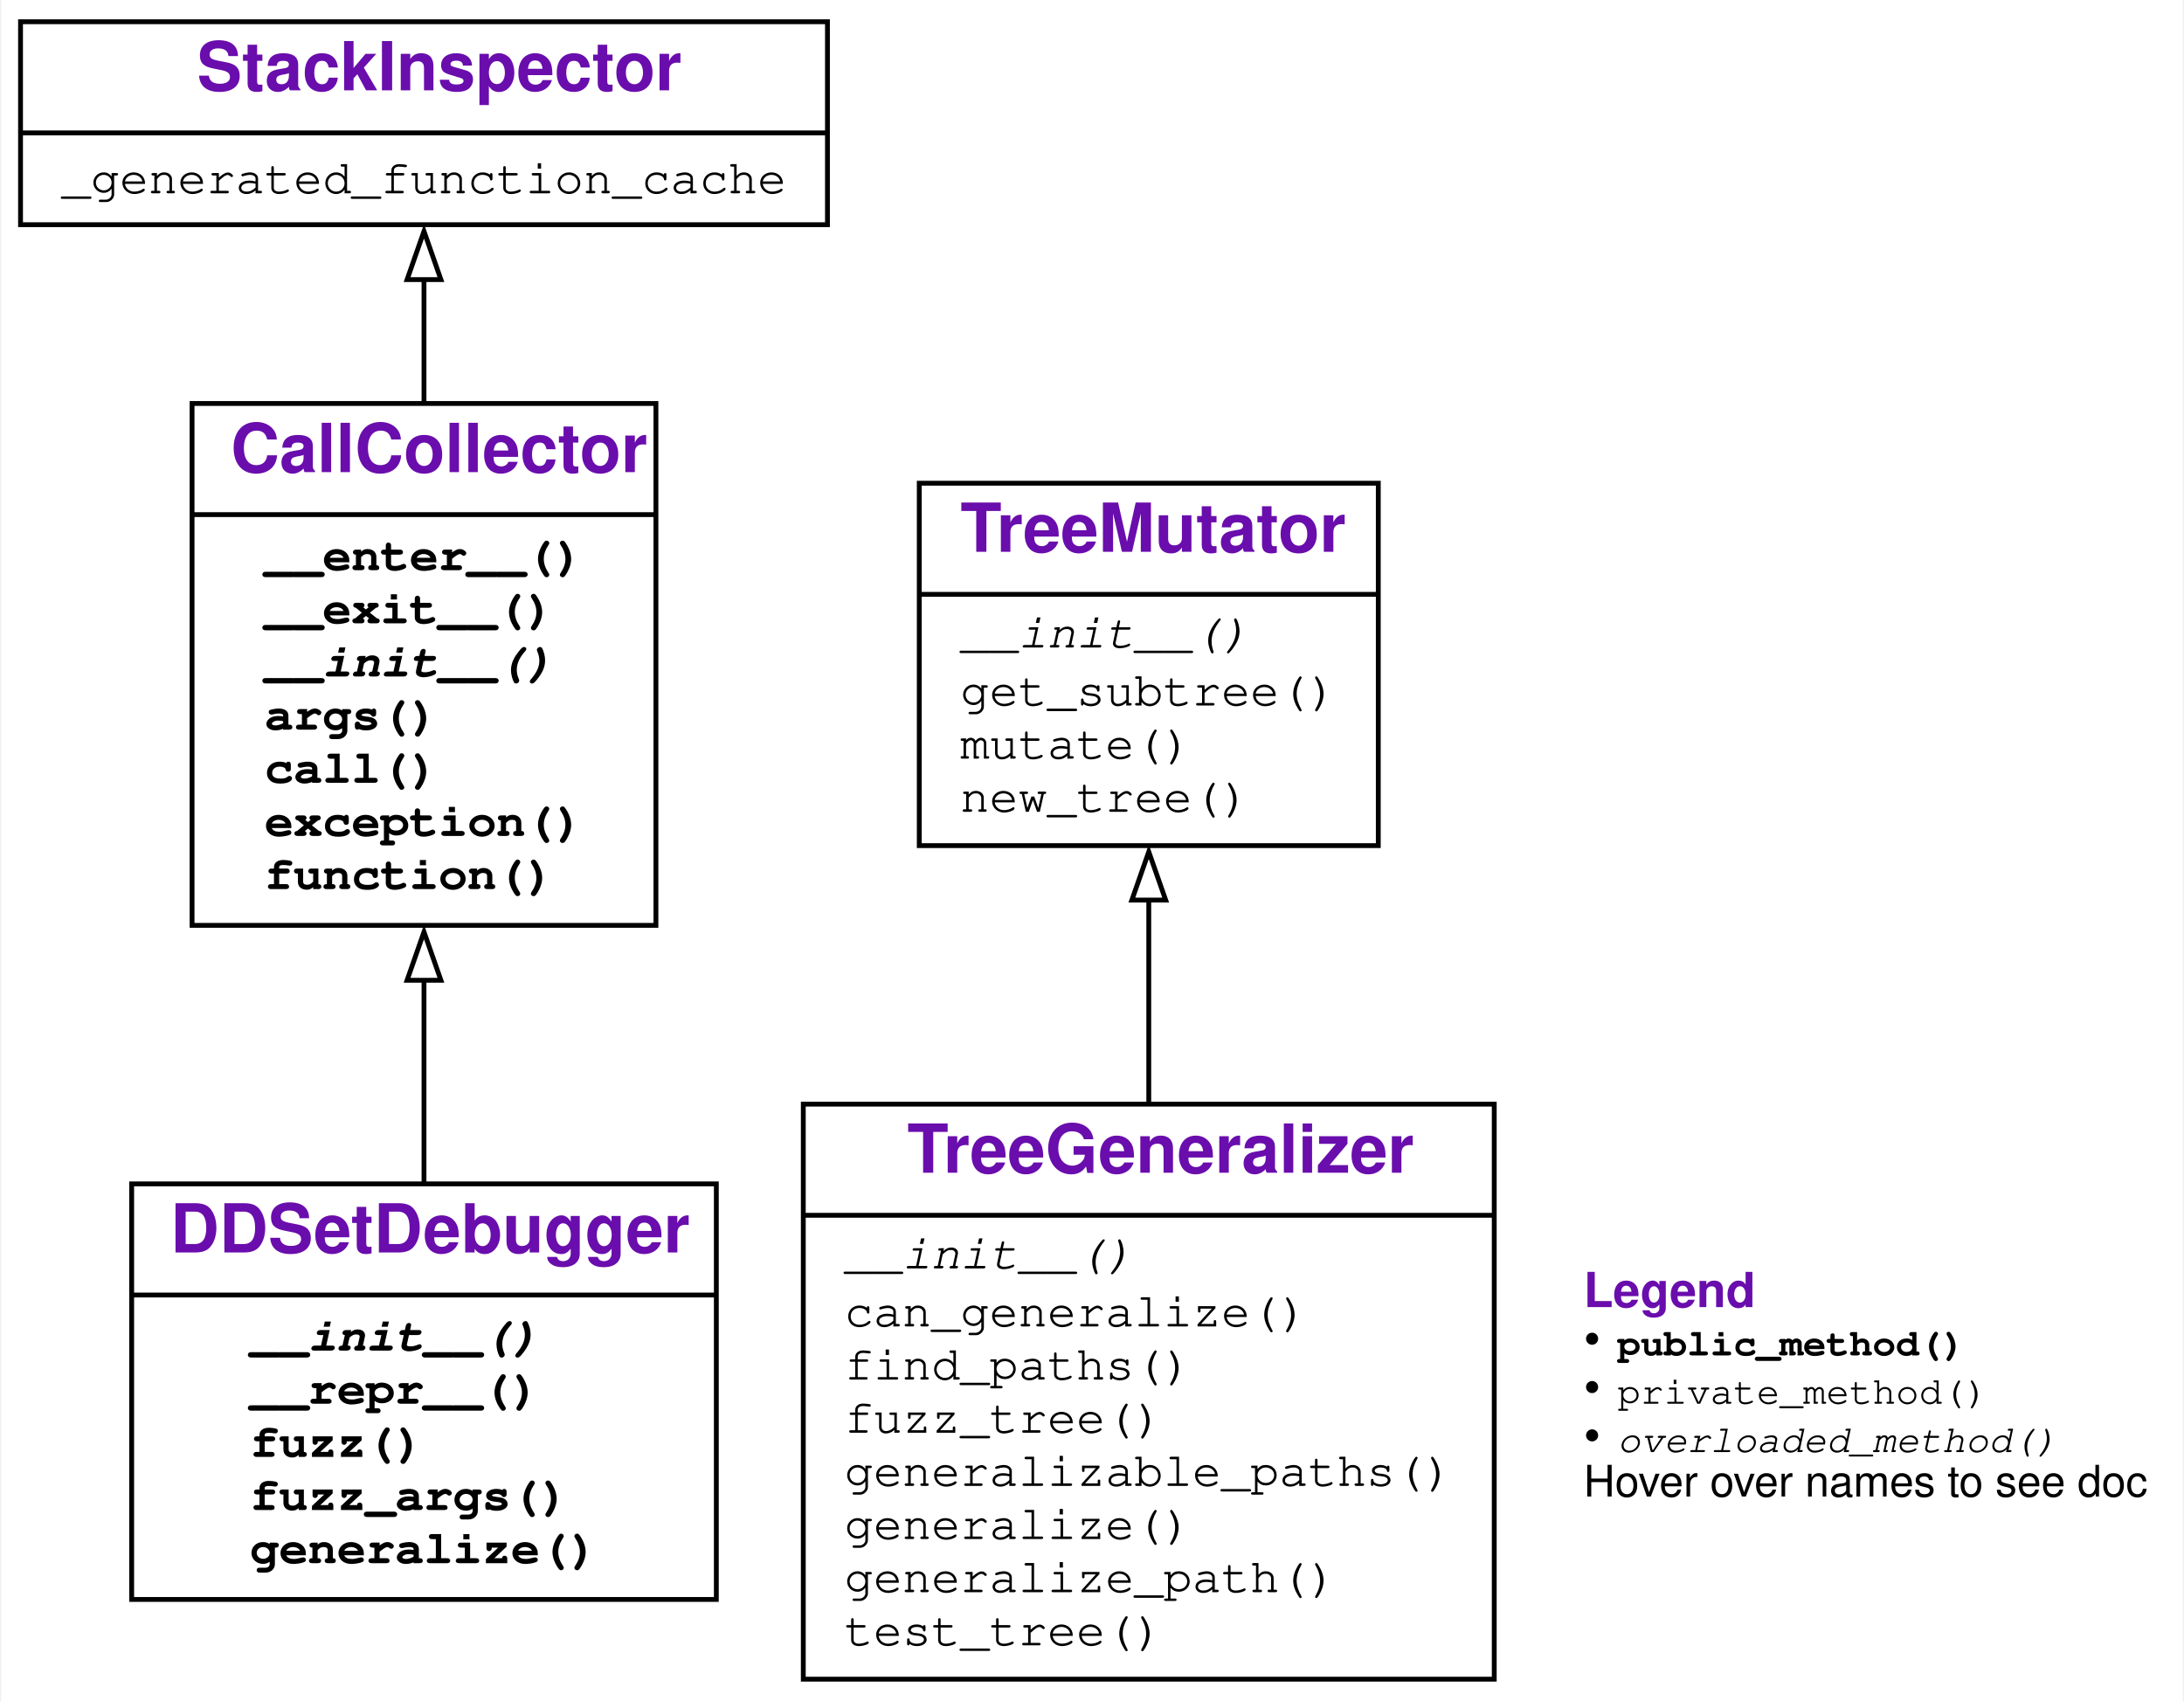
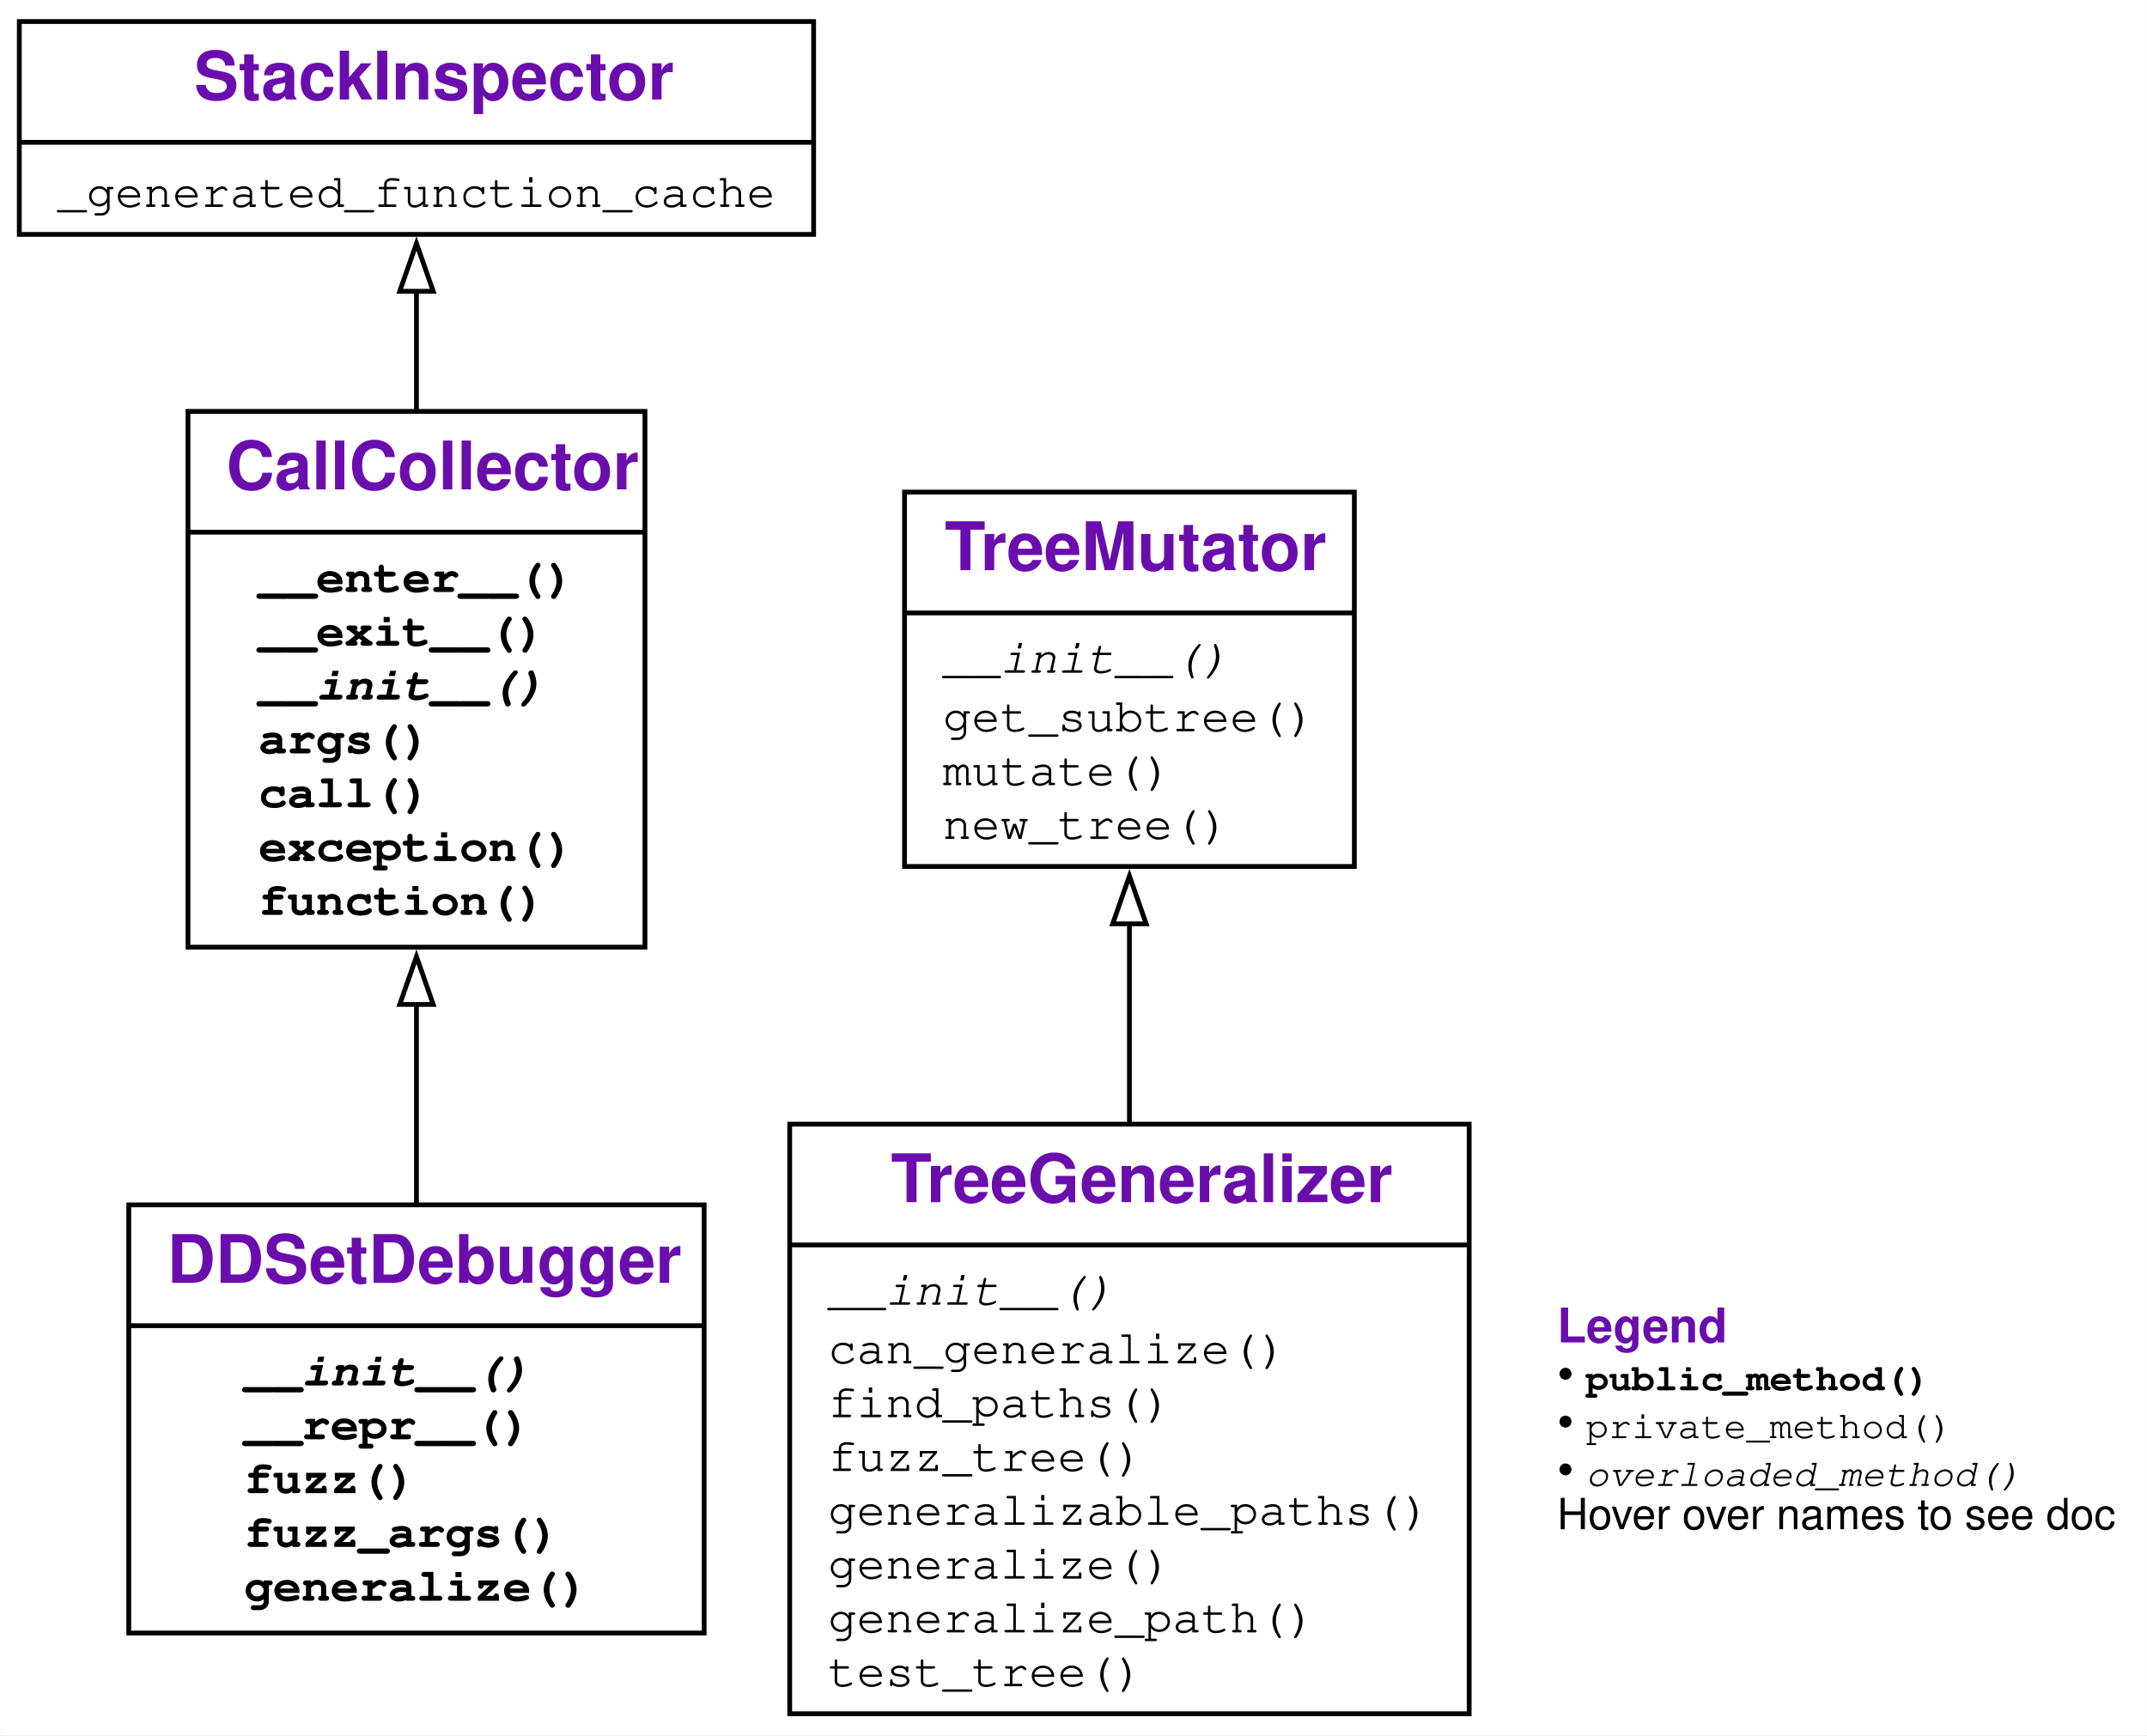
- <svg xmlns="http://www.w3.org/2000/svg" xmlns:xlink="http://www.w3.org/1999/xlink" width="452pt" height="352pt" viewBox="0.00 0.00 451.50 352.00">
-   <g id="graph0" class="graph" transform="scale(1 1) rotate(0) translate(4 348)">
+ <svg xmlns="http://www.w3.org/2000/svg" xmlns:xlink="http://www.w3.org/1999/xlink" width="449pt" height="363pt" viewBox="0.00 0.00 448.62 362.75">
+   <g id="graph0" class="graph" transform="scale(1 1) rotate(0) translate(4 358.75)">
    <g id="a_graph0">
      <a xlink:title="DDSetDebugger class hierarchy">
-         <polygon fill="white" stroke="none" points="-4,4 -4,-348 447.5,-348 447.5,4 -4,4" />
+         <polygon fill="white" stroke="none" points="-4,4 -4,-358.75 444.62,-358.75 444.62,4 -4,4" />
      </a>
    </g>
    <g id="node1" class="node">
      <g id="a_node1">
        <a xlink:href="#" xlink:title="class DDSetDebugger:&#10;Debugger implementing the DDSET algorithm for abstracting failure-inducing inputs.">
-           <polygon fill="none" stroke="black" points="23,-17 23,-103 144,-103 144,-17 23,-17" />
-           <text text-anchor="start" x="31" y="-88.8" font-family="Raleway, Helvetica, Arial, sans-serif" font-weight="bold" font-size="14.00" fill="#6a0dad">DDSetDebugger</text>
-           <polyline fill="none" stroke="black" points="23,-80 144,-80" />
+           <polygon fill="none" stroke="black" points="22.88,-17.38 22.88,-106.88 143.12,-106.88 143.12,-17.38 22.88,-17.38" />
+           <text text-anchor="start" x="30.88" y="-90.58" font-family="Raleway, Helvetica, Arial, sans-serif" font-weight="bold" font-size="14.00" fill="#6a0dad">DDSetDebugger</text>
+           <polyline fill="none" stroke="black" points="22.88,-81.62 143.12,-81.62" />
          <g id="a_node1_0">
            <a xlink:href="#" xlink:title="DDSetDebugger">
              <g id="a_node1_1">
                <a xlink:href="#" xlink:title="__init__(self, grammar: Dict[str, List[Union[str, Tuple[str, Dict[str, Any]]]]], generalizer_class: Type = &lt;class 'TreeGeneralizer'&gt;, parser: Optional[fuzzingbook.Parser.Parser] = None, **kwargs: Any) -&gt; None:&#10;Constructor.&#10;`grammar` is an input grammar in fuzzingbook format.&#10;`generalizer_class` is the tree generalizer class to use&#10;(default: `TreeGeneralizer`)&#10;`parser` is the parser to use (default: `EarleyParser(grammar)`).&#10;All other keyword args are passed to the tree generalizer, notably:&#10;`fuzzer` - the fuzzer to use (default: `GrammarFuzzer`), and&#10;`log` - enables debugging output if True.">
-                   <text text-anchor="start" x="47.5" y="-68.5" font-family="'Fira Mono', 'Source Code Pro', 'Courier', monospace" font-weight="bold" font-style="italic" font-size="10.00">__init__()</text>
+                   <text text-anchor="start" x="47" y="-69.12" font-family="'Fira Mono', 'Source Code Pro', 'Courier', monospace" font-weight="bold" font-style="italic" font-size="10.00">__init__()</text>
                </a>
              </g>
              <g id="a_node1_2">
                <a xlink:href="#" xlink:title="__repr__(self) -&gt; str:&#10;Return a string representation of the generalized call.">
-                   <text text-anchor="start" x="47.5" y="-57.5" font-family="'Fira Mono', 'Source Code Pro', 'Courier', monospace" font-weight="bold" font-size="10.00">__repr__()</text>
+                   <text text-anchor="start" x="47" y="-57.88" font-family="'Fira Mono', 'Source Code Pro', 'Courier', monospace" font-weight="bold" font-size="10.00">__repr__()</text>
                </a>
              </g>
              <g id="a_node1_3">
                <a xlink:href="#" xlink:title="fuzz(self) -&gt; str:&#10;Return a call with arguments randomly instantiated&#10;from the abstract failure-inducing pattern.">
-                   <text text-anchor="start" x="47.5" y="-46.5" font-family="'Fira Mono', 'Source Code Pro', 'Courier', monospace" font-weight="bold" font-size="10.00">fuzz()</text>
+                   <text text-anchor="start" x="47" y="-46.62" font-family="'Fira Mono', 'Source Code Pro', 'Courier', monospace" font-weight="bold" font-size="10.00">fuzz()</text>
                </a>
              </g>
              <g id="a_node1_4">
                <a xlink:href="#" xlink:title="fuzz_args(self) -&gt; Dict[str, Any]:&#10;Return arguments randomly instantiated&#10;from the abstract failure-inducing pattern.">
-                   <text text-anchor="start" x="47.5" y="-35.5" font-family="'Fira Mono', 'Source Code Pro', 'Courier', monospace" font-weight="bold" font-size="10.00">fuzz_args()</text>
+                   <text text-anchor="start" x="47" y="-35.38" font-family="'Fira Mono', 'Source Code Pro', 'Courier', monospace" font-weight="bold" font-size="10.00">fuzz_args()</text>
                </a>
              </g>
              <g id="a_node1_5">
                <a xlink:href="#" xlink:title="generalize(self) -&gt; Dict[str, Any]:&#10;Generalize arguments seen. For each function argument,&#10;produce an abstract failure-inducing input that characterizes&#10;the set of inputs for which the function fails.">
-                   <text text-anchor="start" x="47.5" y="-24.5" font-family="'Fira Mono', 'Source Code Pro', 'Courier', monospace" font-weight="bold" font-size="10.00">generalize()</text>
+                   <text text-anchor="start" x="47" y="-24.12" font-family="'Fira Mono', 'Source Code Pro', 'Courier', monospace" font-weight="bold" font-size="10.00">generalize()</text>
                </a>
              </g>
            </a>
          </g>
        </a>
      </g>
    </g>
    <g id="node2" class="node">
      <g id="a_node2">
        <a xlink:href="DeltaDebugger.ipynb" xlink:title="class CallCollector:&#10;Collect an exception-raising function call f().&#10;Use as `with CallCollector(): f()`">
-           <polygon fill="none" stroke="black" points="35.5,-156.5 35.5,-264.5 131.5,-264.5 131.5,-156.5 35.5,-156.5" />
-           <text text-anchor="start" x="43.5" y="-250.3" font-family="Raleway, Helvetica, Arial, sans-serif" font-weight="bold" font-size="14.00" fill="#6a0dad">CallCollector</text>
-           <polyline fill="none" stroke="black" points="35.5,-241.5 131.5,-241.5" />
+           <polygon fill="none" stroke="black" points="35.25,-160.75 35.25,-272.75 130.75,-272.75 130.75,-160.75 35.25,-160.75" />
+           <text text-anchor="start" x="43.25" y="-256.45" font-family="Raleway, Helvetica, Arial, sans-serif" font-weight="bold" font-size="14.00" fill="#6a0dad">CallCollector</text>
+           <polyline fill="none" stroke="black" points="35.25,-247.5 130.75,-247.5" />
          <g id="a_node2_6">
            <a xlink:href="#" xlink:title="CallCollector">
              <g id="a_node2_7">
                <a xlink:href="DeltaDebugger.ipynb" xlink:title="__enter__(self) -&gt; Any:&#10;Called at begin of `with` block. Turn tracing on.">
-                   <text text-anchor="start" x="50.5" y="-230" font-family="'Fira Mono', 'Source Code Pro', 'Courier', monospace" font-weight="bold" font-size="10.00">__enter__()</text>
+                   <text text-anchor="start" x="50" y="-235" font-family="'Fira Mono', 'Source Code Pro', 'Courier', monospace" font-weight="bold" font-size="10.00">__enter__()</text>
                </a>
              </g>
              <g id="a_node2_8">
                <a xlink:href="DeltaDebugger.ipynb" xlink:title="__exit__(self, exc_tp: Type, exc_value: BaseException, exc_traceback: traceback) -&gt; Optional[bool]:&#10;Called at end of `with` block. Turn tracing off.">
-                   <text text-anchor="start" x="50.5" y="-219" font-family="'Fira Mono', 'Source Code Pro', 'Courier', monospace" font-weight="bold" font-size="10.00">__exit__()</text>
+                   <text text-anchor="start" x="50" y="-223.75" font-family="'Fira Mono', 'Source Code Pro', 'Courier', monospace" font-weight="bold" font-size="10.00">__exit__()</text>
                </a>
              </g>
              <g id="a_node2_9">
                <a xlink:href="DeltaDebugger.ipynb" xlink:title="__init__(self) -&gt; None:&#10;Initialize collector">
-                   <text text-anchor="start" x="50.5" y="-208" font-family="'Fira Mono', 'Source Code Pro', 'Courier', monospace" font-weight="bold" font-style="italic" font-size="10.00">__init__()</text>
+                   <text text-anchor="start" x="50" y="-212.5" font-family="'Fira Mono', 'Source Code Pro', 'Courier', monospace" font-weight="bold" font-style="italic" font-size="10.00">__init__()</text>
                </a>
              </g>
              <g id="a_node2_10">
                <a xlink:href="DeltaDebugger.ipynb" xlink:title="args(self) -&gt; Dict[str, Any]:&#10;Return the dictionary of collected arguments.">
-                   <text text-anchor="start" x="50.5" y="-197" font-family="'Fira Mono', 'Source Code Pro', 'Courier', monospace" font-weight="bold" font-size="10.00">args()</text>
+                   <text text-anchor="start" x="50" y="-201.25" font-family="'Fira Mono', 'Source Code Pro', 'Courier', monospace" font-weight="bold" font-size="10.00">args()</text>
                </a>
              </g>
              <g id="a_node2_11">
                <a xlink:href="DeltaDebugger.ipynb" xlink:title="call(self, new_args: Optional[Dict[str, Any]] = None) -&gt; Any:&#10;Call collected function. If `new_args` is given,&#10;override arguments from its {var: value} entries.">
-                   <text text-anchor="start" x="50.5" y="-186" font-family="'Fira Mono', 'Source Code Pro', 'Courier', monospace" font-weight="bold" font-size="10.00">call()</text>
+                   <text text-anchor="start" x="50" y="-190" font-family="'Fira Mono', 'Source Code Pro', 'Courier', monospace" font-weight="bold" font-size="10.00">call()</text>
                </a>
              </g>
              <g id="a_node2_12">
                <a xlink:href="DeltaDebugger.ipynb" xlink:title="exception(self) -&gt; Optional[BaseException]:&#10;Return the exception produced, or `None` if none.">
-                   <text text-anchor="start" x="50.5" y="-175" font-family="'Fira Mono', 'Source Code Pro', 'Courier', monospace" font-weight="bold" font-size="10.00">exception()</text>
+                   <text text-anchor="start" x="50" y="-178.75" font-family="'Fira Mono', 'Source Code Pro', 'Courier', monospace" font-weight="bold" font-size="10.00">exception()</text>
                </a>
              </g>
              <g id="a_node2_13">
                <a xlink:href="DeltaDebugger.ipynb" xlink:title="function(self) -&gt; Callable:&#10;Return the function called.">
-                   <text text-anchor="start" x="50.5" y="-164" font-family="'Fira Mono', 'Source Code Pro', 'Courier', monospace" font-weight="bold" font-size="10.00">function()</text>
+                   <text text-anchor="start" x="50" y="-167.5" font-family="'Fira Mono', 'Source Code Pro', 'Courier', monospace" font-weight="bold" font-size="10.00">function()</text>
                </a>
              </g>
            </a>
          </g>
        </a>
      </g>
    </g>
    <g id="edge1" class="edge">
-       <path fill="none" stroke="black" d="M83.5,-102.76C83.5,-115.96 83.5,-130.87 83.5,-145.26" />
-       <polygon fill="none" stroke="black" points="80,-145.14 83.5,-155.14 87,-145.14 80,-145.14" />
+       <path fill="none" stroke="black" d="M83,-107.27C83,-120.33 83,-134.93 83,-149.08" />
+       <polygon fill="none" stroke="black" points="79.5,-148.78 83,-158.78 86.5,-148.78 79.5,-148.78" />
    </g>
    <g id="node3" class="node">
      <g id="a_node3">
        <a xlink:href="StackInspector.ipynb" xlink:title="class StackInspector:&#10;Provide functions to inspect the stack">
-           <polygon fill="none" stroke="black" points="0,-301.5 0,-343.5 167,-343.5 167,-301.5 0,-301.5" />
-           <text text-anchor="start" x="36.5" y="-329.3" font-family="Raleway, Helvetica, Arial, sans-serif" font-weight="bold" font-size="14.00" fill="#6a0dad">StackInspector</text>
-           <polyline fill="none" stroke="black" points="0,-320.5 167,-320.5" />
+           <polygon fill="none" stroke="black" points="0,-309.75 0,-354.25 166,-354.25 166,-309.75 0,-309.75" />
+           <text text-anchor="start" x="36.5" y="-337.95" font-family="Raleway, Helvetica, Arial, sans-serif" font-weight="bold" font-size="14.00" fill="#6a0dad">StackInspector</text>
+           <polyline fill="none" stroke="black" points="0,-329 166,-329" />
          <g id="a_node3_14">
            <a xlink:href="#" xlink:title="StackInspector">
              <g id="a_node3_15">
                <a xlink:href="StackInspector.ipynb" xlink:title="_generated_function_cache = {}">
-                   <text text-anchor="start" x="8.5" y="-308" font-family="'Fira Mono', 'Source Code Pro', 'Courier', monospace" font-size="10.00">_generated_function_cache</text>
+                   <text text-anchor="start" x="8" y="-315.5" font-family="'Fira Mono', 'Source Code Pro', 'Courier', monospace" font-size="10.00">_generated_function_cache</text>
                </a>
              </g>
            </a>
          </g>
        </a>
      </g>
    </g>
    <g id="edge2" class="edge">
-       <path fill="none" stroke="black" d="M83.5,-264.24C83.5,-273.21 83.5,-282.26 83.5,-290.43" />
-       <polygon fill="none" stroke="black" points="80,-290.14 83.5,-300.14 87,-290.14 80,-290.14" />
+       <path fill="none" stroke="black" d="M83,-273.05C83,-281.62 83,-290.24 83,-298.11" />
+       <polygon fill="none" stroke="black" points="79.5,-297.86 83,-307.86 86.5,-297.86 79.5,-297.86" />
    </g>
    <g id="node4" class="node">
      <g id="a_node4">
        <a xlink:href="#" xlink:title="class TreeGeneralizer:&#10;Determine which parts of a derivation tree can be generalized.">
-           <polygon fill="none" stroke="black" points="162,-0.5 162,-119.5 305,-119.5 305,-0.5 162,-0.5" />
-           <text text-anchor="start" x="183.5" y="-105.3" font-family="Raleway, Helvetica, Arial, sans-serif" font-weight="bold" font-size="14.00" fill="#6a0dad">TreeGeneralizer</text>
-           <polyline fill="none" stroke="black" points="162,-96.5 305,-96.5" />
+           <polygon fill="none" stroke="black" points="161,-0.5 161,-123.75 303,-123.75 303,-0.5 161,-0.5" />
+           <text text-anchor="start" x="182.12" y="-107.45" font-family="Raleway, Helvetica, Arial, sans-serif" font-weight="bold" font-size="14.00" fill="#6a0dad">TreeGeneralizer</text>
+           <polyline fill="none" stroke="black" points="161,-98.5 303,-98.5" />
          <g id="a_node4_16">
            <a xlink:href="#" xlink:title="TreeGeneralizer">
              <g id="a_node4_17">
                <a xlink:href="#" xlink:title="__init__(self, grammar: Dict[str, List[Union[str, Tuple[str, Dict[str, Any]]]]], tree: Tuple[str, Optional[List[Any]]], test: Callable, max_tries_for_generalization: int = 10, **kwargs: Any) -&gt; None:&#10;Constructor. `grammar` and `tree` are as in `TreeMutator`.&#10;`test` is a function taking a string that either&#10;* raises an exception, indicating test failure;&#10;* or not, indicating test success.&#10;`max_tries_for_generalization` is the number of times&#10;an instantiation has to fail before it is generalized.">
-                   <text text-anchor="start" x="170.5" y="-85.5" font-family="'Fira Mono', 'Source Code Pro', 'Courier', monospace" font-style="italic" font-size="10.00">__init__()</text>
+                   <text text-anchor="start" x="169" y="-86" font-family="'Fira Mono', 'Source Code Pro', 'Courier', monospace" font-style="italic" font-size="10.00">__init__()</text>
                </a>
              </g>
              <g id="a_node4_18">
                <a xlink:href="#" xlink:title="can_generalize(self, path: List[int], tree: Optional[Tuple[str, Optional[List[Any]]]] = None) -&gt; bool:&#10;Return True if the subtree at `path` can be generalized.">
-                   <text text-anchor="start" x="170.5" y="-73.5" font-family="'Fira Mono', 'Source Code Pro', 'Courier', monospace" font-size="10.00">can_generalize()</text>
+                   <text text-anchor="start" x="169" y="-73.75" font-family="'Fira Mono', 'Source Code Pro', 'Courier', monospace" font-size="10.00">can_generalize()</text>
                </a>
              </g>
              <g id="a_node4_19">
                <a xlink:href="#" xlink:title="find_paths(self, predicate: Callable[[List[int], Tuple[str, Optional[List[Any]]]], bool], path: Optional[List[int]] = None, tree: Optional[Tuple[str, Optional[List[Any]]]] = None) -&gt; List[List[int]]:&#10;Return a list of all paths for which `predicate` holds.&#10;`predicate` is a function `predicate`(`path`, `tree`), where&#10;`path` denotes a subtree in `tree`. If `predicate()` returns&#10;True, `path` is included in the returned list.">
-                   <text text-anchor="start" x="170.5" y="-62.5" font-family="'Fira Mono', 'Source Code Pro', 'Courier', monospace" font-size="10.00">find_paths()</text>
+                   <text text-anchor="start" x="169" y="-62.5" font-family="'Fira Mono', 'Source Code Pro', 'Courier', monospace" font-size="10.00">find_paths()</text>
                </a>
              </g>
              <g id="a_node4_20">
                <a xlink:href="#" xlink:title="fuzz_tree(self, tree: Tuple[str, Optional[List[Any]]]) -&gt; Tuple[str, Optional[List[Any]]]:&#10;Return an instantiated copy of `tree`.">
-                   <text text-anchor="start" x="170.5" y="-51.5" font-family="'Fira Mono', 'Source Code Pro', 'Courier', monospace" font-size="10.00">fuzz_tree()</text>
+                   <text text-anchor="start" x="169" y="-51.25" font-family="'Fira Mono', 'Source Code Pro', 'Courier', monospace" font-size="10.00">fuzz_tree()</text>
                </a>
              </g>
              <g id="a_node4_21">
                <a xlink:href="#" xlink:title="generalizable_paths(self) -&gt; List[List[int]]:&#10;Return a list of all paths whose subtrees can be generalized.">
-                   <text text-anchor="start" x="170.5" y="-40.5" font-family="'Fira Mono', 'Source Code Pro', 'Courier', monospace" font-size="10.00">generalizable_paths()</text>
+                   <text text-anchor="start" x="169" y="-40" font-family="'Fira Mono', 'Source Code Pro', 'Courier', monospace" font-size="10.00">generalizable_paths()</text>
                </a>
              </g>
              <g id="a_node4_22">
                <a xlink:href="#" xlink:title="generalize(self) -&gt; Tuple[str, Optional[List[Any]]]:&#10;Returns a copy of the tree in which all generalizable subtrees&#10;are generalized (= replaced by nonterminals without children)">
-                   <text text-anchor="start" x="170.5" y="-29.5" font-family="'Fira Mono', 'Source Code Pro', 'Courier', monospace" font-size="10.00">generalize()</text>
+                   <text text-anchor="start" x="169" y="-28.75" font-family="'Fira Mono', 'Source Code Pro', 'Courier', monospace" font-size="10.00">generalize()</text>
                </a>
              </g>
              <g id="a_node4_23">
                <a xlink:href="#" xlink:title="generalize_path(self, path: List[int], tree: Optional[Tuple[str, Optional[List[Any]]]] = None) -&gt; Tuple[str, Optional[List[Any]]]:&#10;Return a copy of the tree in which the subtree at `path`&#10;is generalized (= replaced by a nonterminal without children)">
-                   <text text-anchor="start" x="170.5" y="-18.5" font-family="'Fira Mono', 'Source Code Pro', 'Courier', monospace" font-size="10.00">generalize_path()</text>
+                   <text text-anchor="start" x="169" y="-17.5" font-family="'Fira Mono', 'Source Code Pro', 'Courier', monospace" font-size="10.00">generalize_path()</text>
                </a>
              </g>
              <g id="a_node4_24">
                <a xlink:href="#" xlink:title="test_tree(self, tree: Tuple[str, Optional[List[Any]]]) -&gt; bool:&#10;Return True if testing `tree` passes, else False">
-                   <text text-anchor="start" x="170.5" y="-7.5" font-family="'Fira Mono', 'Source Code Pro', 'Courier', monospace" font-size="10.00">test_tree()</text>
+                   <text text-anchor="start" x="169" y="-6.25" font-family="'Fira Mono', 'Source Code Pro', 'Courier', monospace" font-size="10.00">test_tree()</text>
                </a>
              </g>
            </a>
          </g>
        </a>
      </g>
    </g>
    <g id="node5" class="node">
      <g id="a_node5">
        <a xlink:href="#" xlink:title="class TreeMutator:&#10;Grammar-based mutations of derivation trees.">
-           <polygon fill="none" stroke="black" points="186,-173 186,-248 281,-248 281,-173 186,-173" />
-           <text text-anchor="start" x="194.5" y="-233.8" font-family="Raleway, Helvetica, Arial, sans-serif" font-weight="bold" font-size="14.00" fill="#6a0dad">TreeMutator</text>
-           <polyline fill="none" stroke="black" points="186,-225 281,-225" />
+           <polygon fill="none" stroke="black" points="185,-177.62 185,-255.88 279,-255.88 279,-177.62 185,-177.62" />
+           <text text-anchor="start" x="193.38" y="-239.57" font-family="Raleway, Helvetica, Arial, sans-serif" font-weight="bold" font-size="14.00" fill="#6a0dad">TreeMutator</text>
+           <polyline fill="none" stroke="black" points="185,-230.62 279,-230.62" />
          <g id="a_node5_25">
            <a xlink:href="#" xlink:title="TreeMutator">
              <g id="a_node5_26">
                <a xlink:href="#" xlink:title="__init__(self, grammar: Dict[str, List[Union[str, Tuple[str, Dict[str, Any]]]]], tree: Tuple[str, Optional[List[Any]]], fuzzer: Optional[fuzzingbook.GrammarFuzzer.GrammarFuzzer] = None, log: Union[bool, int] = False):&#10;Constructor.&#10;`grammar` is the underlying grammar;&#10;`tree` is the tree to work on.&#10;`fuzzer` is the grammar fuzzer to use (default: `GrammarFuzzer`)">
-                   <text text-anchor="start" x="194.5" y="-214" font-family="'Fira Mono', 'Source Code Pro', 'Courier', monospace" font-style="italic" font-size="10.00">__init__()</text>
+                   <text text-anchor="start" x="193" y="-218.12" font-family="'Fira Mono', 'Source Code Pro', 'Courier', monospace" font-style="italic" font-size="10.00">__init__()</text>
                </a>
              </g>
              <g id="a_node5_27">
                <a xlink:href="#" xlink:title="get_subtree(self, path: List[int], tree: Optional[Tuple[str, Optional[List[Any]]]] = None) -&gt; Tuple[str, Optional[List[Any]]]:&#10;Access a subtree based on `path` (a list of children numbers)">
-                   <text text-anchor="start" x="194.5" y="-202" font-family="'Fira Mono', 'Source Code Pro', 'Courier', monospace" font-size="10.00">get_subtree()</text>
+                   <text text-anchor="start" x="193" y="-205.88" font-family="'Fira Mono', 'Source Code Pro', 'Courier', monospace" font-size="10.00">get_subtree()</text>
                </a>
              </g>
              <g id="a_node5_28">
                <a xlink:href="#" xlink:title="mutate(self, path: List[int], tree: Optional[Tuple[str, Optional[List[Any]]]] = None) -&gt; Tuple[str, Optional[List[Any]]]:&#10;Return a new tree mutated at `path`">
-                   <text text-anchor="start" x="194.5" y="-191" font-family="'Fira Mono', 'Source Code Pro', 'Courier', monospace" font-size="10.00">mutate()</text>
+                   <text text-anchor="start" x="193" y="-194.62" font-family="'Fira Mono', 'Source Code Pro', 'Courier', monospace" font-size="10.00">mutate()</text>
                </a>
              </g>
              <g id="a_node5_29">
                <a xlink:href="#" xlink:title="new_tree(self, start_symbol: str) -&gt; Tuple[str, Optional[List[Any]]]:&#10;Create a new subtree for &lt;start_symbol&gt;.">
-                   <text text-anchor="start" x="194.5" y="-180" font-family="'Fira Mono', 'Source Code Pro', 'Courier', monospace" font-size="10.00">new_tree()</text>
+                   <text text-anchor="start" x="193" y="-183.38" font-family="'Fira Mono', 'Source Code Pro', 'Courier', monospace" font-size="10.00">new_tree()</text>
                </a>
              </g>
            </a>
          </g>
        </a>
      </g>
    </g>
    <g id="edge3" class="edge">
-       <path fill="none" stroke="black" d="M233.5,-119.26C233.5,-133.34 233.5,-148.22 233.5,-161.76" />
-       <polygon fill="none" stroke="black" points="230,-161.73 233.5,-171.73 237,-161.73 230,-161.73" />
+       <path fill="none" stroke="black" d="M232,-123.88C232,-137.77 232,-152.38 232,-165.75" />
+       <polygon fill="none" stroke="black" points="228.5,-165.63 232,-175.63 235.5,-165.63 228.5,-165.63" />
    </g>
    <g id="node6" class="node">
-       <text text-anchor="start" x="323.5" y="-77.5" font-family="Raleway, Helvetica, Arial, sans-serif" font-weight="bold" font-size="10.00" fill="#6a0dad">Legend</text>
-       <text text-anchor="start" x="323.5" y="-67.5" font-family="Raleway, Helvetica, Arial, sans-serif" font-size="10.00">• </text>
-       <text text-anchor="start" x="330.5" y="-67.5" font-family="'Fira Mono', 'Source Code Pro', 'Courier', monospace" font-weight="bold" font-size="8.00">public_method()</text>
-       <text text-anchor="start" x="323.5" y="-57.5" font-family="Raleway, Helvetica, Arial, sans-serif" font-size="10.00">• </text>
-       <text text-anchor="start" x="330.5" y="-57.5" font-family="'Fira Mono', 'Source Code Pro', 'Courier', monospace" font-size="8.00">private_method()</text>
-       <text text-anchor="start" x="323.5" y="-47.5" font-family="Raleway, Helvetica, Arial, sans-serif" font-size="10.00">• </text>
-       <text text-anchor="start" x="330.5" y="-47.5" font-family="'Fira Mono', 'Source Code Pro', 'Courier', monospace" font-style="italic" font-size="8.00">overloaded_method()</text>
-       <text text-anchor="start" x="323.5" y="-38.3" font-family="Helvetica,sans-Serif" font-size="9.00">Hover over names to see doc</text>
+       <text text-anchor="start" x="321.38" y="-78.12" font-family="Raleway, Helvetica, Arial, sans-serif" font-weight="bold" font-size="10.00" fill="#6a0dad">Legend</text>
+       <text text-anchor="start" x="321.38" y="-68.12" font-family="Raleway, Helvetica, Arial, sans-serif" font-size="10.00">• </text>
+       <text text-anchor="start" x="327.38" y="-68.12" font-family="'Fira Mono', 'Source Code Pro', 'Courier', monospace" font-weight="bold" font-size="8.00">public_method()</text>
+       <text text-anchor="start" x="321.38" y="-58.12" font-family="Raleway, Helvetica, Arial, sans-serif" font-size="10.00">• </text>
+       <text text-anchor="start" x="327.38" y="-58.12" font-family="'Fira Mono', 'Source Code Pro', 'Courier', monospace" font-size="8.00">private_method()</text>
+       <text text-anchor="start" x="321.38" y="-48.12" font-family="Raleway, Helvetica, Arial, sans-serif" font-size="10.00">• </text>
+       <text text-anchor="start" x="327.38" y="-48.12" font-family="'Fira Mono', 'Source Code Pro', 'Courier', monospace" font-style="italic" font-size="8.00">overloaded_method()</text>
+       <text text-anchor="start" x="321.38" y="-39.08" font-family="Helvetica,sans-Serif" font-size="9.00">Hover over names to see doc</text>
    </g>
  </g>
</svg>
